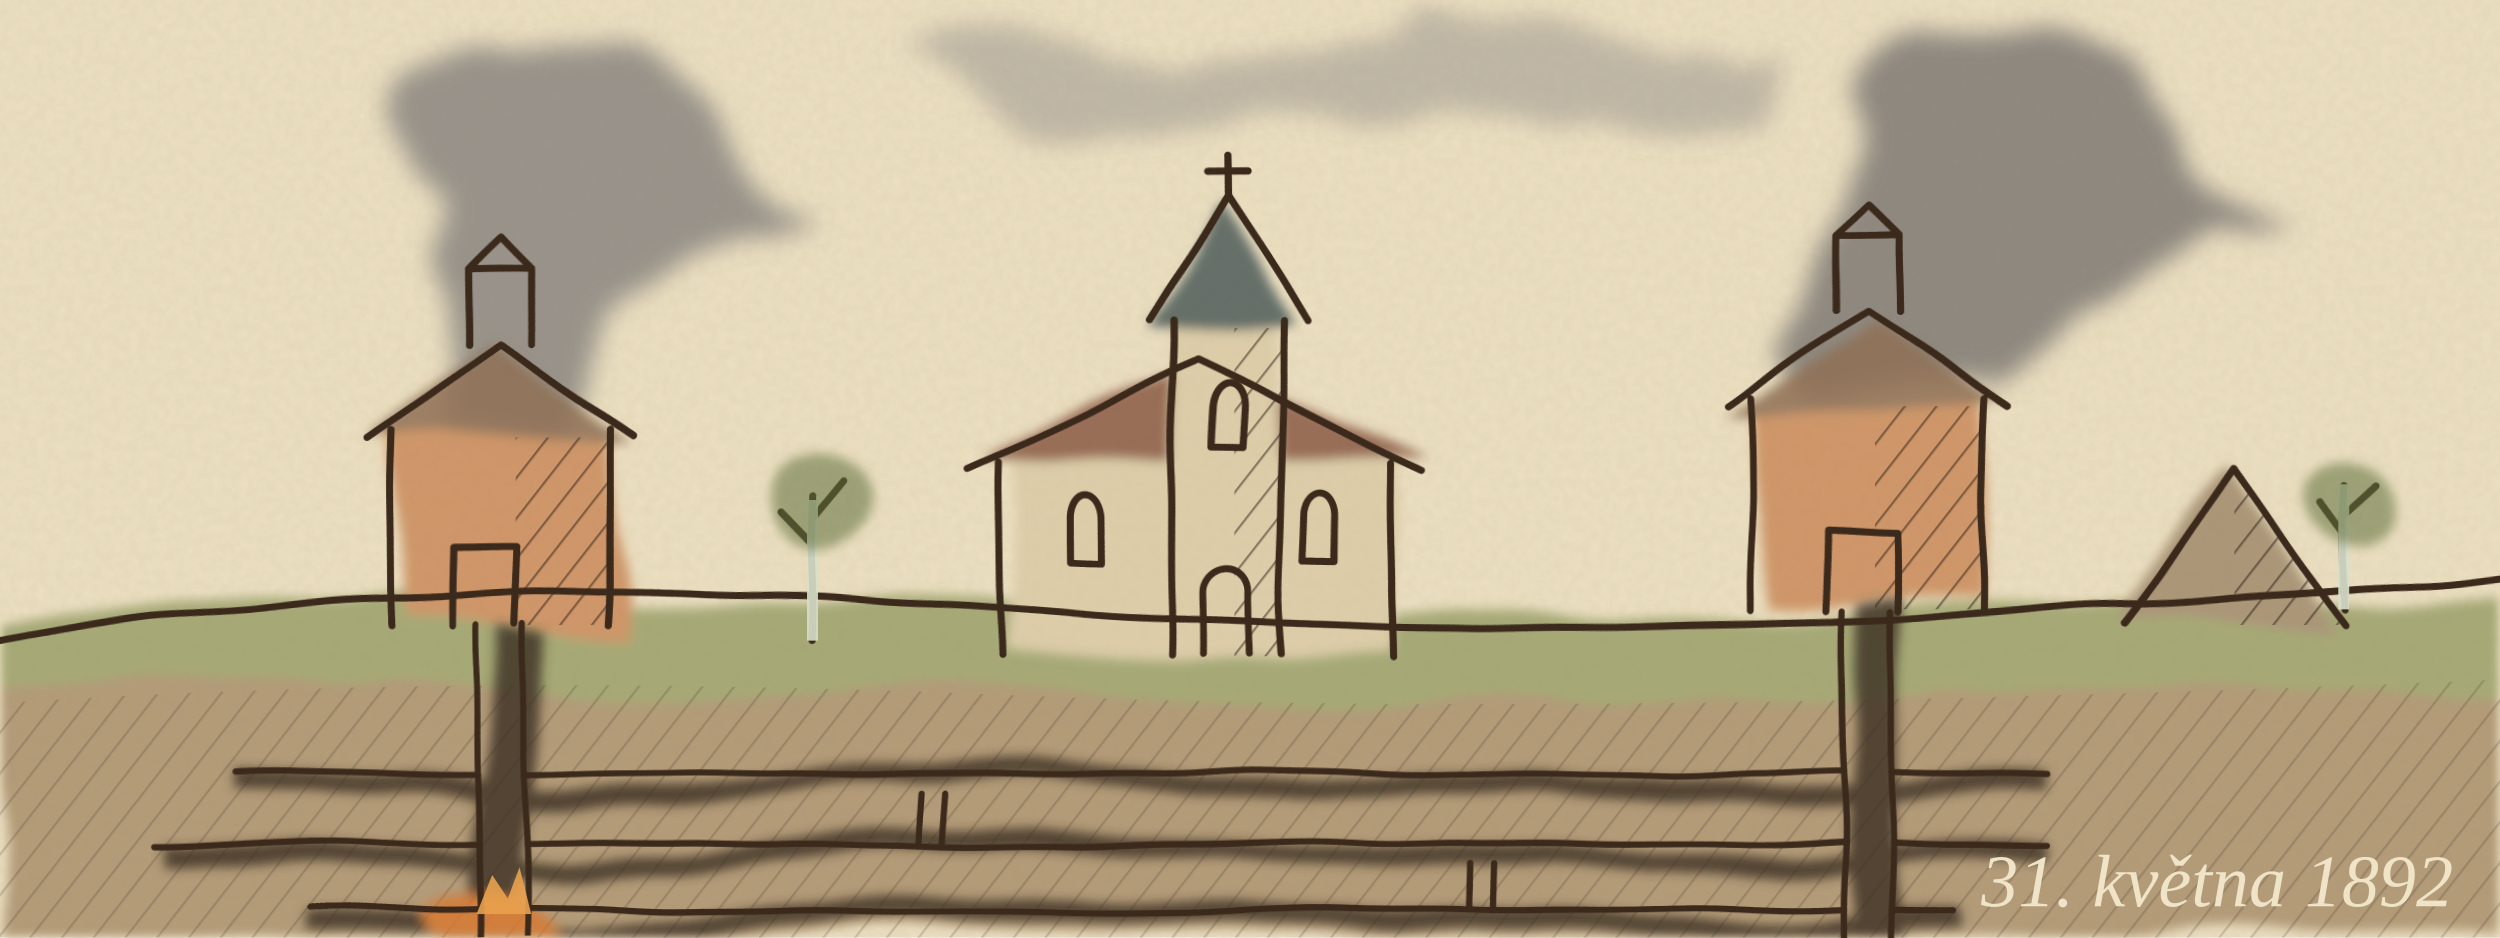
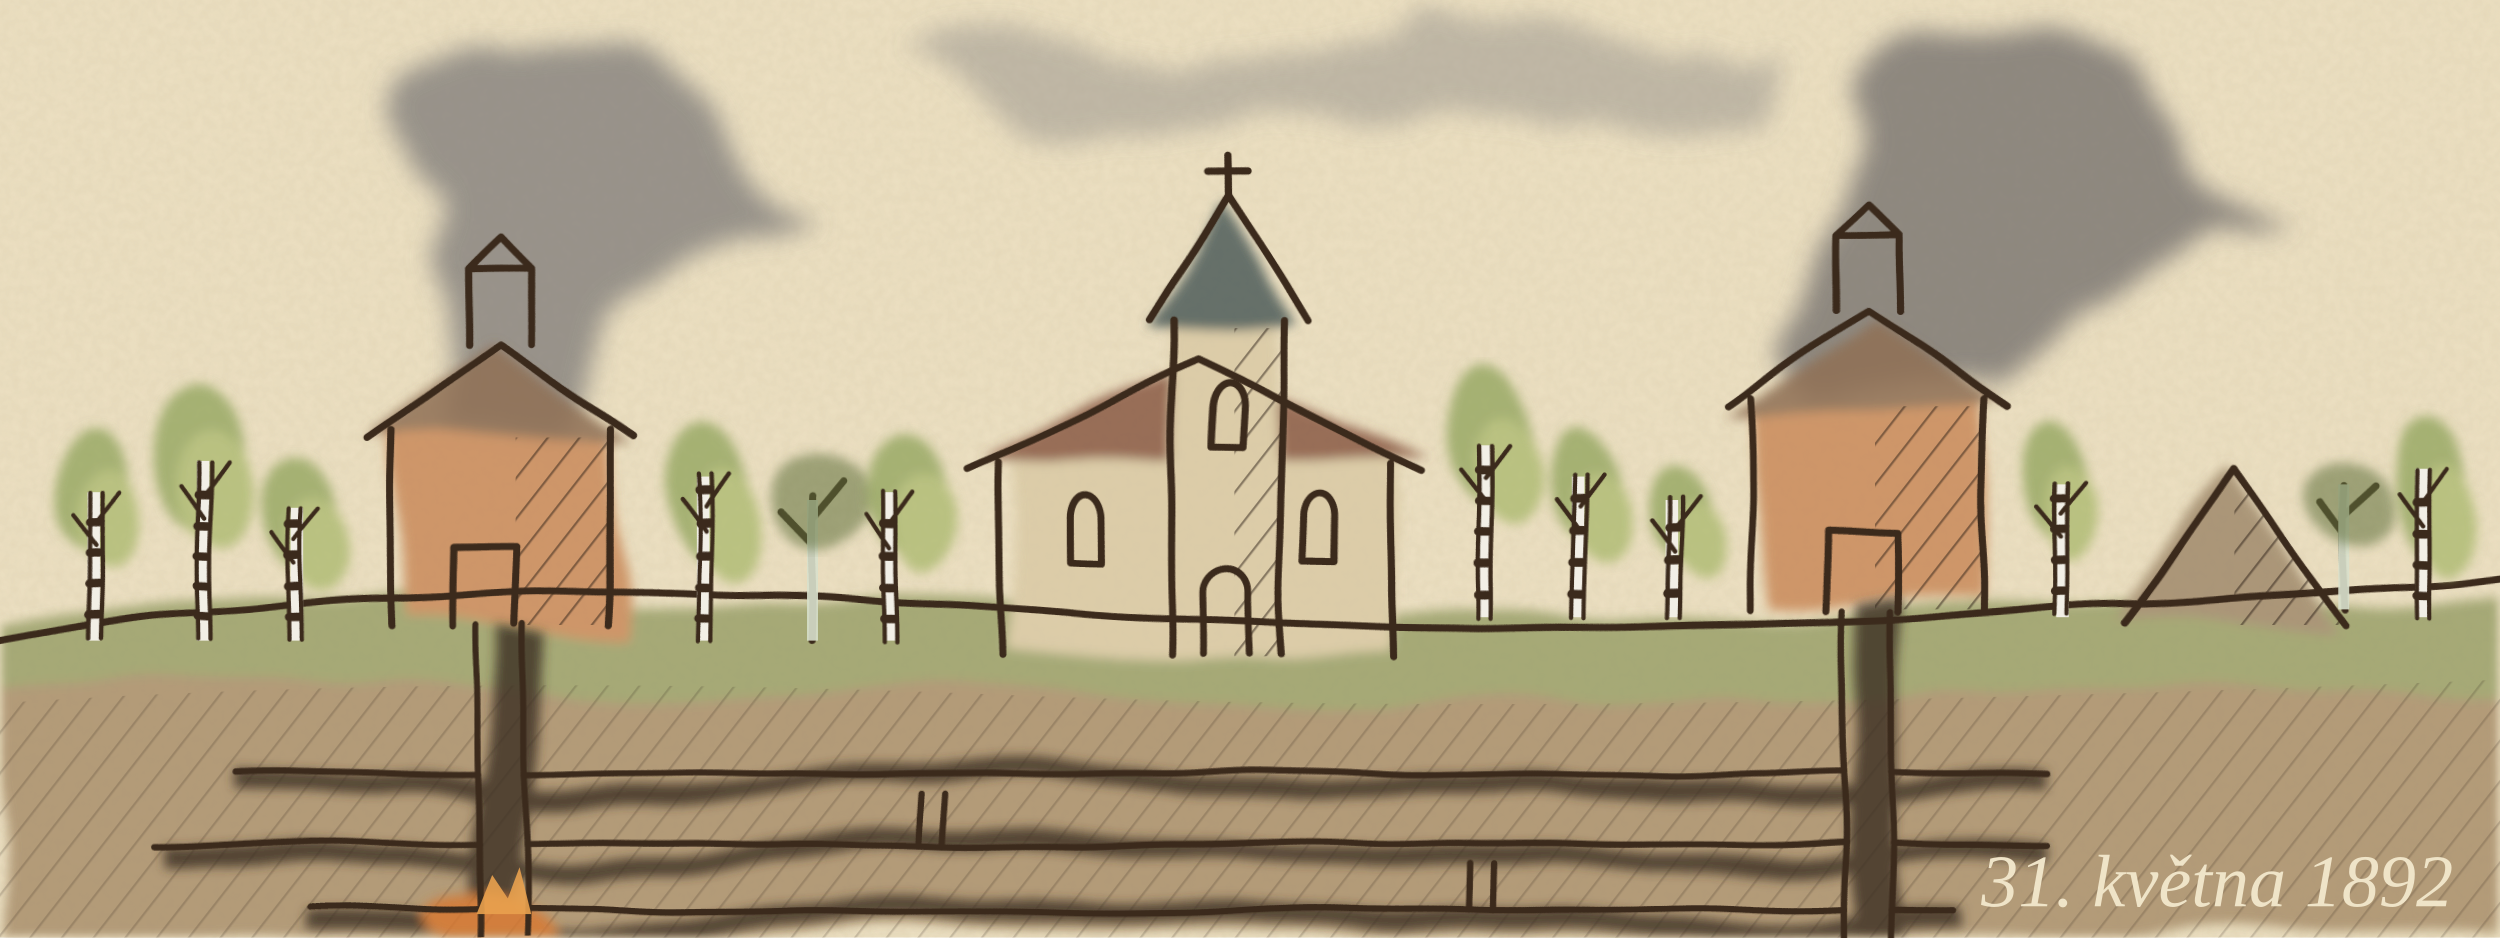
<svg xmlns="http://www.w3.org/2000/svg" viewBox="0 0 320 120" width="640" height="240" role="img">
  <defs>
    <filter id="ink" x="-5%" y="-5%" width="110%" height="110%">
      <feTurbulence type="fractalNoise" baseFrequency="0.04" numOctaves="2" seed="11" result="n" />
      <feDisplacementMap in="SourceGraphic" in2="n" scale="1.8" xChannelSelector="R" yChannelSelector="G" />
    </filter>
    <filter id="wash" x="-10%" y="-10%" width="120%" height="120%">
      <feTurbulence type="fractalNoise" baseFrequency="0.02" numOctaves="3" seed="5" result="n" />
      <feDisplacementMap in="SourceGraphic" in2="n" scale="9" xChannelSelector="R" yChannelSelector="G" result="d" />
      <feGaussianBlur in="d" stdDeviation="0.7" />
    </filter>
    <filter id="smoke" x="-30%" y="-30%" width="160%" height="160%">
      <feTurbulence type="fractalNoise" baseFrequency="0.035" numOctaves="3" seed="8" result="n" />
      <feDisplacementMap in="SourceGraphic" in2="n" scale="14" xChannelSelector="R" yChannelSelector="G" result="d" />
      <feGaussianBlur in="d" stdDeviation="1.6" />
    </filter>
    <filter id="paper">
      <feTurbulence type="fractalNoise" baseFrequency="0.85" numOctaves="2" seed="3" />
      <feColorMatrix values="0 0 0 0 .42  0 0 0 0 .32  0 0 0 0 .18  0 0 0 .12 0" />
    </filter>
    <pattern id="sraf" width="3.2" height="3.2" patternUnits="userSpaceOnUse" patternTransform="rotate(38)">
      <path d="M0 0v3.2" stroke="#2a1e14" stroke-width=".6" opacity=".55" />
    </pattern>
  </defs>
  <rect width="320" height="120" fill="#ece0c2" />
  <rect width="320" height="120" filter="url(#paper)" />
  <g filter="url(#smoke)" opacity=".75">
    <path d="M58 54 C50 40 62 30 54 18 C48 8 66 2 80 6 C96 10 92 24 104 28 C88 32 76 40 72 54z" fill="#7d7a78" />
    <path d="M232 50 C226 36 240 28 236 16 C232 6 252 0 266 6 C282 12 276 24 292 26 C278 34 262 38 254 50z" fill="#6f6c6a" />
    <path d="M112 6 C130 0 150 8 170 4 C190 0 210 6 226 4 L224 14 C200 18 160 12 130 16z" fill="#8c8986" opacity=".6" />
  </g>
  <g filter="url(#wash)" opacity=".85">
    <path d="M0 82 Q60 72 130 78 T320 74V120H0z" fill="#9aa06a" />
    <path d="M0 90 Q60 86 130 89 T320 87V120H0z" fill="#a98f6c" />
    <path d="M50 80V54h28v26z" fill="#c98a5a" />
    <path d="M47 56l17-12 17 12z" fill="#8f6f55" />
    <path d="M128 84V58h50v26z" fill="#d9c9a4" />
    <path d="M124 60l29-14 29 14z" fill="#8a5a44" />
    <path d="M150 84V40h14v44z" fill="#d9c9a4" />
    <path d="M147 41l10-16 10 16z" fill="#4f5d5a" />
    <path d="M224 78V50h30v28z" fill="#c98a5a" />
    <path d="M221 52l18-12 18 12z" fill="#8f6f55" />
    <path d="M272 80l14-20 14 20z" fill="#a08a6c" />
  </g>
  <g fill="url(#sraf)" opacity=".3">
    <path d="M0 90 Q60 86 130 89 T320 87V120H0z" />
  </g>
  <g filter="url(#wash)" opacity=".8">
    <path d="M61 80h6v40h-6zM236 78h6v42h-6z" fill="#3a2e24" />
    <path d="M30 99h232v2.5H30zM20 108h242v2.5H20zM40 116.5h210v2.5H40z" fill="#3a2e24" />
    <ellipse cx="64" cy="117" rx="9" ry="3.5" fill="#d9772e" />
  </g>
  <g fill="none" stroke="#3b2a1c" stroke-width=".8" stroke-linecap="round" filter="url(#ink)">
    <path d="M61 80v40M67 80v40M236 78v42M242 78v42" />
    <path d="M30 99h31M67 99h169M242 99h20M20 108h41M67 108h169M242 108h20M40 116.5h21M67 116.5h169M242 116.5h8" />
    <path d="M118 101.5v6.5M121 101.5v6.5M188 110.5v6M191 110.5v6" />
  </g>
  <g fill="#e9a14e" opacity=".9">
    <path d="M61 117l2-5 2 3 1.5-4 1.5 6z" />
  </g>
  <g opacity=".8">
    <path d="M66 80V56h12v24z" fill="url(#sraf)" />
    <path d="M164 84V42h-6v42z" fill="url(#sraf)" />
    <path d="M240 78V52h14v26z" fill="url(#sraf)" />
    <path d="M286 60l14 20h-14z" fill="url(#sraf)" />
  </g>
  <g fill="none" stroke="#3b2a1c" stroke-width=".9" stroke-linecap="round" stroke-linejoin="round" filter="url(#ink)">
    <path d="M0 82 Q60 72 130 78 T320 74" />
    <path d="M50 80V55M78 80V55M47 56l17-12 17 12" />
    <path d="M58 80v-10h8v10" />
    <path d="M60 44V34h8v10M60 34l4-4 4 4" />
    <path d="M128 84V59M178 84V59M124 60l29-14 29 14" />
    <path d="M150 84V41M164 84V41M147 41l10-16 10 16M157 25v-5M154.5 22h5" />
    <path d="M155 52a2 3 0 0 1 4 0v5h-4zM137 66a2 3 0 0 1 4 0v6h-4zM167 66a2 3 0 0 1 4 0v6h-4z" />
    <path d="M154 84v-8a3 3 0 0 1 6 0v8" />
    <path d="M224 78V51M254 78V51M221 52l18-12 18 12" />
    <path d="M234 78v-10h9v10" />
    <path d="M235 40V30h8v10M235 30l4-4 4 4" />
    <path d="M272 80l14-20 14 20" />
    <path d="M104 82V64M104 70l-4-4M104 67l4-5M300 78V62M300 68l-3-4M300 66l4-4" />
  </g>
  <g fill="#d8e0cc" opacity=".9">
    <path d="M103.3 64h1.4v18h-1.4zM299.3 62h1.4v16h-1.4z" />
  </g>
  <g fill="#5f6f3a" opacity=".55" filter="url(#wash)">
    <circle cx="104" cy="64" r="6" />
    <circle cx="300" cy="63" r="5" />
  </g>
+   <g filter="url(#wash)" opacity=".75">
+     <ellipse cx="12" cy="64" rx="4.8" ry="8.4" fill="#8fa35a" />
+     <ellipse cx="14" cy="68" rx="4.0" ry="6.6" fill="#a9b86c" />
+     <ellipse cx="26" cy="60" rx="5.7" ry="9.9" fill="#8fa35a" />
+     <ellipse cx="28" cy="64" rx="4.7" ry="7.8" fill="#a9b86c" />
+     <ellipse cx="38" cy="66" rx="4.4" ry="7.6" fill="#8fa35a" />
+     <ellipse cx="40" cy="70" rx="3.6" ry="6.0" fill="#a9b86c" />
+     <ellipse cx="90" cy="62" rx="5.3" ry="9.1" fill="#8fa35a" />
+     <ellipse cx="92" cy="66" rx="4.3" ry="7.2" fill="#a9b86c" />
+     <ellipse cx="114" cy="64" rx="4.8" ry="8.4" fill="#8fa35a" />
+     <ellipse cx="116" cy="68" rx="4.0" ry="6.6" fill="#a9b86c" />
+     <ellipse cx="190" cy="58" rx="5.5" ry="9.5" fill="#8fa35a" />
+     <ellipse cx="192" cy="62" rx="4.5" ry="7.5" fill="#a9b86c" />
+     <ellipse cx="202" cy="62" rx="4.6" ry="8.0" fill="#8fa35a" />
+     <ellipse cx="204" cy="66" rx="3.8" ry="6.3" fill="#a9b86c" />
+     <ellipse cx="214" cy="65" rx="4.0" ry="6.8" fill="#8fa35a" />
+     <ellipse cx="216" cy="69" rx="3.2" ry="5.4" fill="#a9b86c" />
+     <ellipse cx="264" cy="63" rx="4.4" ry="7.6" fill="#8fa35a" />
+     <ellipse cx="266" cy="67" rx="3.6" ry="6.0" fill="#a9b86c" />
+     <ellipse cx="310" cy="61" rx="4.8" ry="8.4" fill="#8fa35a" />
+     <ellipse cx="312" cy="65" rx="4.0" ry="6.6" fill="#a9b86c" />
+   </g>
+   <g>
+     <path d="M11.2 82h1.6v-19h-1.6z" fill="#f2efe6" />
+     <path d="M25.2 82h1.6v-23h-1.6z" fill="#f2efe6" />
+     <path d="M37.2 82h1.6v-17h-1.6z" fill="#f2efe6" />
+     <path d="M89.2 82h1.6v-21h-1.6z" fill="#f2efe6" />
+     <path d="M113.2 82h1.6v-19h-1.6z" fill="#f2efe6" />
+     <path d="M189.2 79h1.6v-22h-1.6z" fill="#f2efe6" />
+     <path d="M201.2 79h1.6v-18h-1.6z" fill="#f2efe6" />
+     <path d="M213.2 79h1.6v-15h-1.6z" fill="#f2efe6" />
+     <path d="M263.2 79h1.6v-17h-1.6z" fill="#f2efe6" />
+     <path d="M309.2 79h1.6v-19h-1.6z" fill="#f2efe6" />
+   </g>
+   <g fill="none" stroke="#3b2a1c" stroke-width=".55" stroke-linecap="round" filter="url(#ink)">
+     <path d="M11.2 82V63M12.8 82V63M12 70l-3 -4M12 67l3 -4" />
+     <path d="M11.2 79h1.2M11.2 75h1.2M11.2 71h1.2M11.2 67h1.2" stroke-width="1.1" />
+     <path d="M25.2 82V59M26.8 82V59M26 66l-3 -4M26 63l3 -4" />
+     <path d="M25.2 79h1.2M25.2 75h1.2M25.2 71h1.2M25.2 67h1.2M25.2 63h1.2" stroke-width="1.1" />
+     <path d="M37.2 82V65M38.8 82V65M38 72l-3 -4M38 69l3 -4" />
+     <path d="M37.2 79h1.2M37.2 75h1.2M37.2 71h1.2M37.2 67h1.2" stroke-width="1.1" />
+     <path d="M89.2 82V61M90.8 82V61M90 68l-3 -4M90 65l3 -4" />
+     <path d="M89.2 79h1.2M89.2 75h1.2M89.2 71h1.2M89.2 67h1.2M89.2 63h1.2" stroke-width="1.1" />
+     <path d="M113.2 82V63M114.8 82V63M114 70l-3 -4M114 67l3 -4" />
+     <path d="M113.2 79h1.2M113.2 75h1.2M113.2 71h1.2M113.2 67h1.2" stroke-width="1.1" />
+     <path d="M189.2 79V57M190.8 79V57M190 64l-3 -4M190 61l3 -4" />
+     <path d="M189.2 76h1.2M189.2 72h1.2M189.2 68h1.2M189.2 64h1.2M189.2 60h1.2" stroke-width="1.1" />
+     <path d="M201.2 79V61M202.8 79V61M202 68l-3 -4M202 65l3 -4" />
+     <path d="M201.2 76h1.2M201.2 72h1.2M201.2 68h1.2M201.2 64h1.2" stroke-width="1.1" />
+     <path d="M213.2 79V64M214.8 79V64M214 71l-3 -4M214 68l3 -4" />
+     <path d="M213.2 76h1.2M213.2 72h1.2M213.2 68h1.2" stroke-width="1.1" />
+     <path d="M263.2 79V62M264.8 79V62M264 69l-3 -4M264 66l3 -4" />
+     <path d="M263.2 76h1.2M263.2 72h1.2M263.2 68h1.2M263.2 64h1.2" stroke-width="1.1" />
+     <path d="M309.2 79V60M310.8 79V60M310 67l-3 -4M310 64l3 -4" />
+     <path d="M309.2 76h1.2M309.2 72h1.2M309.2 68h1.2M309.2 64h1.2" stroke-width="1.1" />
+   </g>
  <text x="314" y="116" text-anchor="end" font-family="Georgia, 'Times New Roman', serif" font-style="italic" font-size="9.5" fill="#efe4c8">31. května 1892</text>
</svg>
